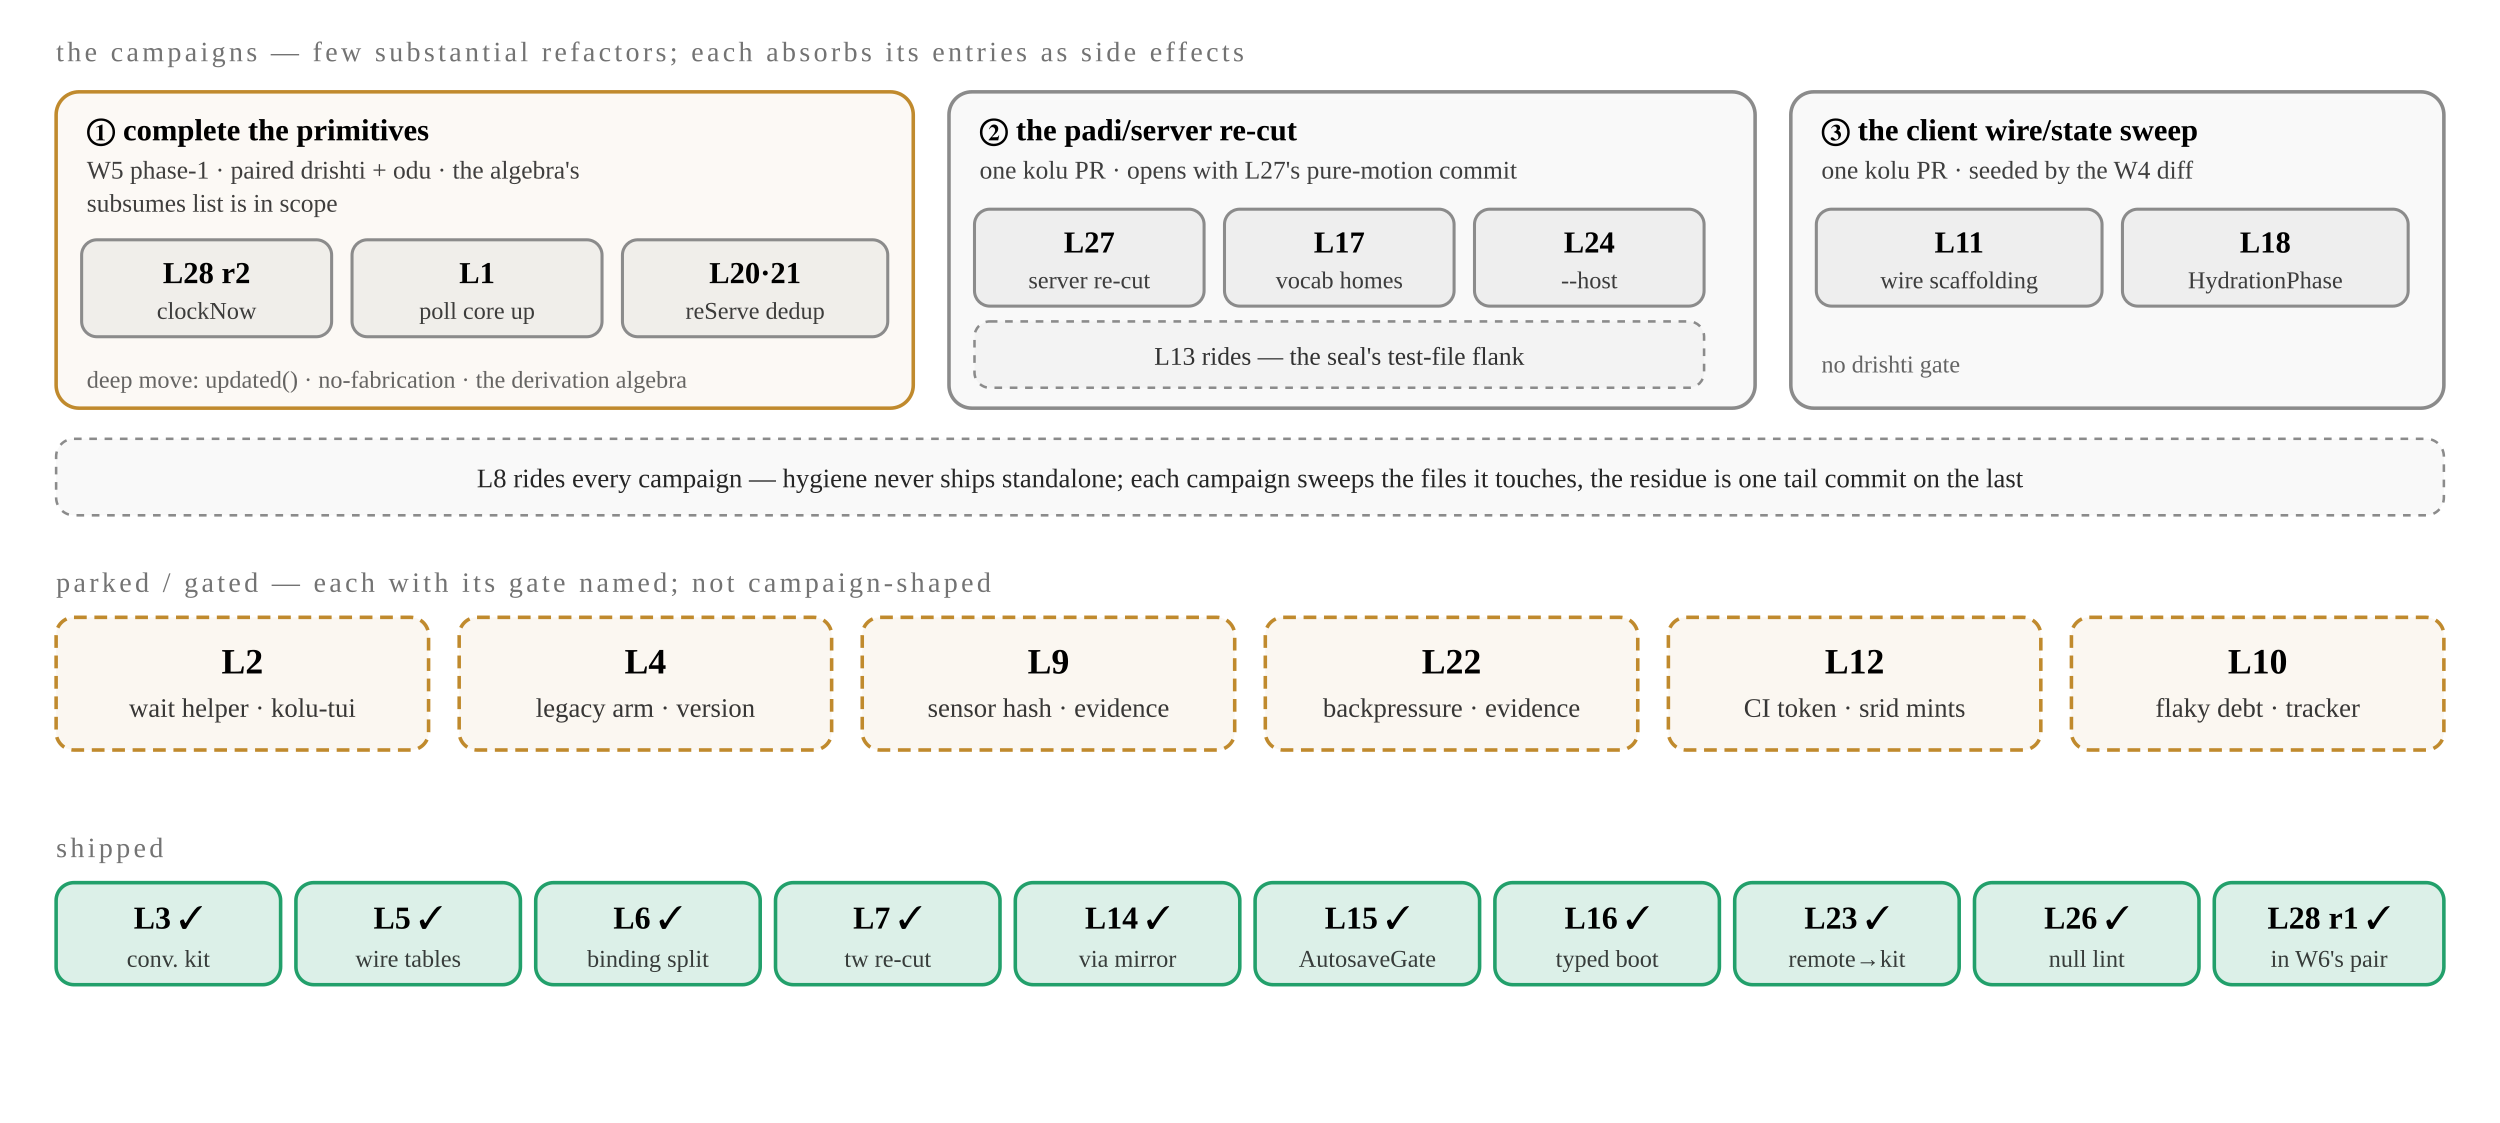
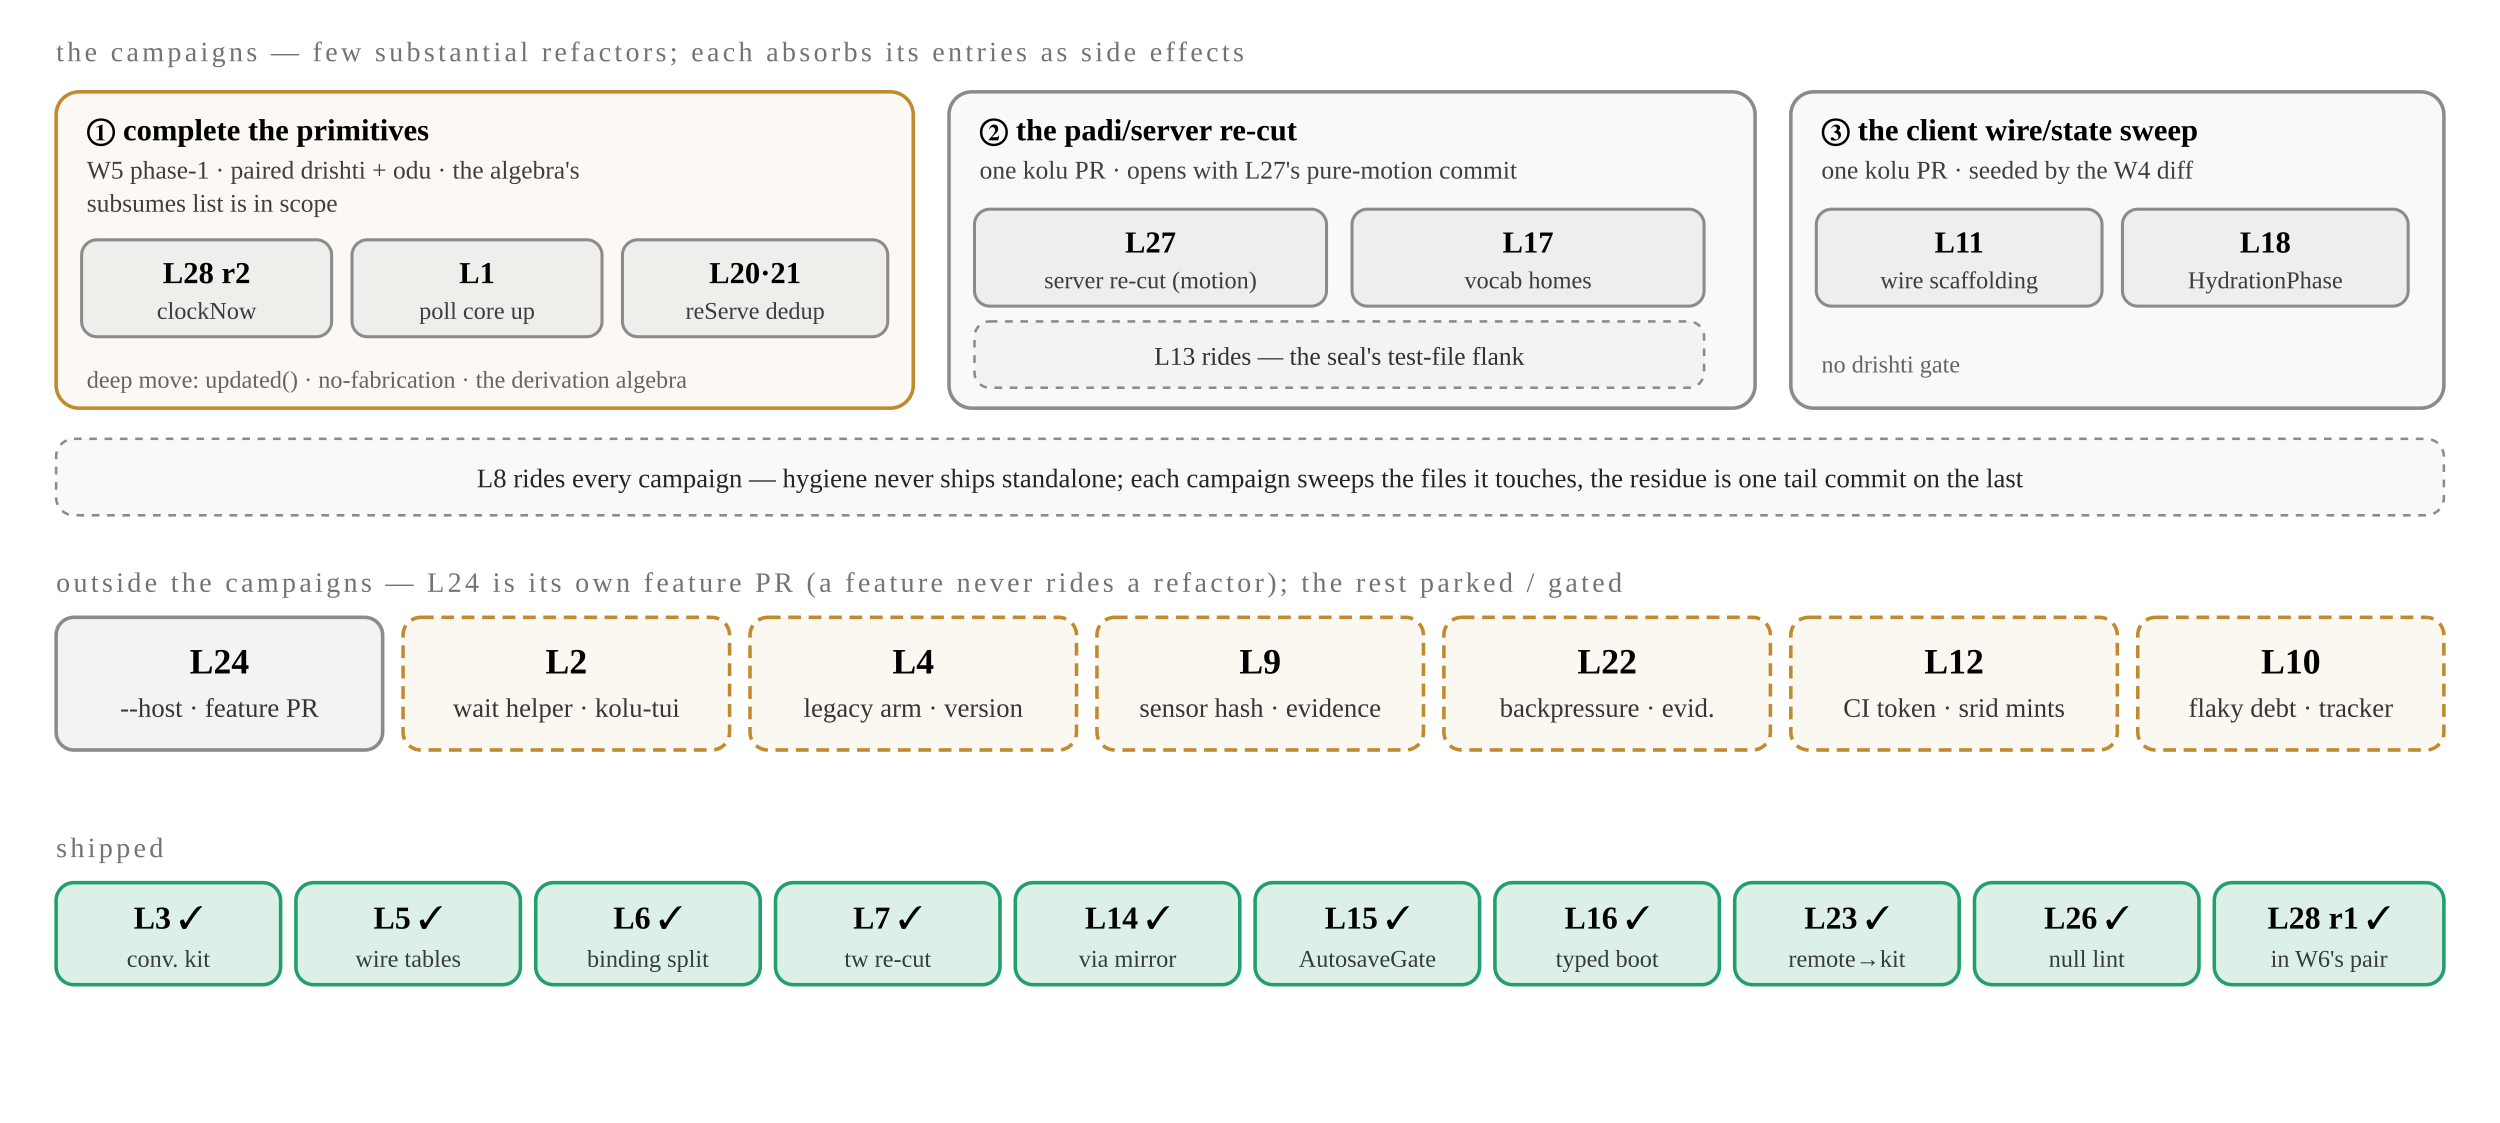
<svg xmlns="http://www.w3.org/2000/svg" viewBox="0 0 980 440" font-family="inherit" role="img" aria-label="Cleanup ledger bird's-eye: three substantial refactor campaigns absorbing their entries, the hygiene ribbon riding all three, the parked/gated lane, and the shipped row">
  <text x="22" y="24" font-size="11" letter-spacing="1.3" fill="currentColor" opacity="0.55" style="text-transform:uppercase">the campaigns — few substantial refactors; each absorbs its entries as side effects</text>
  <g>
    <rect x="22" y="36" width="336" height="124" rx="9" fill="#c08a2d" fill-opacity="0.05" stroke="#c08a2d" stroke-width="1.4" />
    <text x="34" y="55" font-size="12" font-weight="700" fill="currentColor">① complete the primitives</text>
    <text x="34" y="70" font-size="10" fill="currentColor" opacity="0.75">W5 phase-1 · paired drishti + odu · the algebra's</text>
    <text x="34" y="83" font-size="10" fill="currentColor" opacity="0.75">subsumes list is in scope</text>
    <a href="#l28">
      <rect x="32" y="94" width="98" height="38" rx="6" fill="#8b8b8b" fill-opacity="0.1" stroke="#8b8b8b" stroke-width="1.2" />
      <text x="81" y="111" text-anchor="middle" font-size="12" font-weight="700" fill="currentColor">L28 r2</text>
      <text x="81" y="125" text-anchor="middle" font-size="9.5" fill="currentColor" opacity="0.75">clockNow</text>
    </a>
    <a href="#l1">
      <rect x="138" y="94" width="98" height="38" rx="6" fill="#8b8b8b" fill-opacity="0.1" stroke="#8b8b8b" stroke-width="1.2" />
      <text x="187" y="111" text-anchor="middle" font-size="12" font-weight="700" fill="currentColor">L1</text>
      <text x="187" y="125" text-anchor="middle" font-size="9.5" fill="currentColor" opacity="0.75">poll core up</text>
    </a>
    <a href="#l20">
      <rect x="244" y="94" width="104" height="38" rx="6" fill="#8b8b8b" fill-opacity="0.1" stroke="#8b8b8b" stroke-width="1.2" />
      <text x="296" y="111" text-anchor="middle" font-size="12" font-weight="700" fill="currentColor">L20·21</text>
      <text x="296" y="125" text-anchor="middle" font-size="9.5" fill="currentColor" opacity="0.75">reServe dedup</text>
    </a>
    <text x="34" y="152" font-size="9.5" fill="currentColor" opacity="0.6">deep move: updated() · no-fabrication · the derivation algebra</text>
  </g>
  <g>
    <rect x="372" y="36" width="316" height="124" rx="9" fill="#8b8b8b" fill-opacity="0.05" stroke="#8b8b8b" stroke-width="1.4" />
    <text x="384" y="55" font-size="12" font-weight="700" fill="currentColor">② the padi/server re-cut</text>
    <text x="384" y="70" font-size="10" fill="currentColor" opacity="0.75">one kolu PR · opens with L27's pure-motion commit</text>
    <a href="#l27">
-       <rect x="382" y="82" width="90" height="38" rx="6" fill="#8b8b8b" fill-opacity="0.1" stroke="#8b8b8b" stroke-width="1.2" />
-       <text x="427" y="99" text-anchor="middle" font-size="12" font-weight="700" fill="currentColor">L27</text>
-       <text x="427" y="113" text-anchor="middle" font-size="9.5" fill="currentColor" opacity="0.75">server re-cut</text>
+       <rect x="382" y="82" width="138" height="38" rx="6" fill="#8b8b8b" fill-opacity="0.1" stroke="#8b8b8b" stroke-width="1.2" />
+       <text x="451" y="99" text-anchor="middle" font-size="12" font-weight="700" fill="currentColor">L27</text>
+       <text x="451" y="113" text-anchor="middle" font-size="9.5" fill="currentColor" opacity="0.75">server re-cut (motion)</text>
    </a>
    <a href="#l17">
-       <rect x="480" y="82" width="90" height="38" rx="6" fill="#8b8b8b" fill-opacity="0.1" stroke="#8b8b8b" stroke-width="1.2" />
-       <text x="525" y="99" text-anchor="middle" font-size="12" font-weight="700" fill="currentColor">L17</text>
-       <text x="525" y="113" text-anchor="middle" font-size="9.5" fill="currentColor" opacity="0.75">vocab homes</text>
-     </a>
-     <a href="#l24">
-       <rect x="578" y="82" width="90" height="38" rx="6" fill="#8b8b8b" fill-opacity="0.1" stroke="#8b8b8b" stroke-width="1.2" />
-       <text x="623" y="99" text-anchor="middle" font-size="12" font-weight="700" fill="currentColor">L24</text>
-       <text x="623" y="113" text-anchor="middle" font-size="9.5" fill="currentColor" opacity="0.75">--host</text>
+       <rect x="530" y="82" width="138" height="38" rx="6" fill="#8b8b8b" fill-opacity="0.1" stroke="#8b8b8b" stroke-width="1.2" />
+       <text x="599" y="99" text-anchor="middle" font-size="12" font-weight="700" fill="currentColor">L17</text>
+       <text x="599" y="113" text-anchor="middle" font-size="9.5" fill="currentColor" opacity="0.75">vocab homes</text>
    </a>
    <a href="#l13">
      <rect x="382" y="126" width="286" height="26" rx="6" fill="#8b8b8b" fill-opacity="0.05" stroke="#8b8b8b" stroke-width="1" stroke-dasharray="3 3" />
      <text x="525" y="143" text-anchor="middle" font-size="10" fill="currentColor" opacity="0.8">L13 rides — the seal's test-file flank</text>
    </a>
  </g>
  <g>
    <rect x="702" y="36" width="256" height="124" rx="9" fill="#8b8b8b" fill-opacity="0.05" stroke="#8b8b8b" stroke-width="1.4" />
    <text x="714" y="55" font-size="12" font-weight="700" fill="currentColor">③ the client wire/state sweep</text>
    <text x="714" y="70" font-size="10" fill="currentColor" opacity="0.75">one kolu PR · seeded by the W4 diff</text>
    <a href="#l11">
      <rect x="712" y="82" width="112" height="38" rx="6" fill="#8b8b8b" fill-opacity="0.1" stroke="#8b8b8b" stroke-width="1.2" />
      <text x="768" y="99" text-anchor="middle" font-size="12" font-weight="700" fill="currentColor">L11</text>
      <text x="768" y="113" text-anchor="middle" font-size="9.5" fill="currentColor" opacity="0.75">wire scaffolding</text>
    </a>
    <a href="#l18">
      <rect x="832" y="82" width="112" height="38" rx="6" fill="#8b8b8b" fill-opacity="0.1" stroke="#8b8b8b" stroke-width="1.2" />
      <text x="888" y="99" text-anchor="middle" font-size="12" font-weight="700" fill="currentColor">L18</text>
      <text x="888" y="113" text-anchor="middle" font-size="9.5" fill="currentColor" opacity="0.75">HydrationPhase</text>
    </a>
    <text x="714" y="146" font-size="9.5" fill="currentColor" opacity="0.6">no drishti gate</text>
  </g>
  <a href="#l8">
    <rect x="22" y="172" width="936" height="30" rx="7" fill="#8b8b8b" fill-opacity="0.05" stroke="#8b8b8b" stroke-width="1" stroke-dasharray="3 3" />
    <text x="490" y="191" text-anchor="middle" font-size="10.5" fill="currentColor" opacity="0.85">L8 rides every campaign — hygiene never ships standalone; each campaign sweeps the files it touches, the residue is one tail commit on the last</text>
  </a>
-   <text x="22" y="232" font-size="11" letter-spacing="1.3" fill="currentColor" opacity="0.55" style="text-transform:uppercase">parked / gated — each with its gate named; not campaign-shaped</text>
+   <text x="22" y="232" font-size="11" letter-spacing="1.3" fill="currentColor" opacity="0.55" style="text-transform:uppercase">outside the campaigns — L24 is its own feature PR (a feature never rides a refactor); the rest parked / gated</text>
+   <a href="#l24">
+     <rect x="22" y="242" width="128" height="52" rx="7" fill="#8b8b8b" fill-opacity="0.1" stroke="#8b8b8b" stroke-width="1.4" />
+     <text x="86" y="264" text-anchor="middle" font-size="14" font-weight="700" fill="currentColor">L24</text>
+     <text x="86" y="281" text-anchor="middle" font-size="10.5" fill="currentColor" opacity="0.78">--host · feature PR</text>
+   </a>
  <a href="#l2">
-     <rect x="22" y="242" width="146" height="52" rx="7" fill="#c08a2d" fill-opacity="0.07" stroke="#c08a2d" stroke-width="1.4" stroke-dasharray="5 3" />
-     <text x="95" y="264" text-anchor="middle" font-size="14" font-weight="700" fill="currentColor">L2</text>
-     <text x="95" y="281" text-anchor="middle" font-size="10.5" fill="currentColor" opacity="0.78">wait helper · kolu-tui</text>
+     <rect x="158" y="242" width="128" height="52" rx="7" fill="#c08a2d" fill-opacity="0.07" stroke="#c08a2d" stroke-width="1.4" stroke-dasharray="5 3" />
+     <text x="222" y="264" text-anchor="middle" font-size="14" font-weight="700" fill="currentColor">L2</text>
+     <text x="222" y="281" text-anchor="middle" font-size="10.5" fill="currentColor" opacity="0.78">wait helper · kolu-tui</text>
  </a>
  <a href="#l4">
-     <rect x="180" y="242" width="146" height="52" rx="7" fill="#c08a2d" fill-opacity="0.07" stroke="#c08a2d" stroke-width="1.4" stroke-dasharray="5 3" />
-     <text x="253" y="264" text-anchor="middle" font-size="14" font-weight="700" fill="currentColor">L4</text>
-     <text x="253" y="281" text-anchor="middle" font-size="10.5" fill="currentColor" opacity="0.78">legacy arm · version</text>
+     <rect x="294" y="242" width="128" height="52" rx="7" fill="#c08a2d" fill-opacity="0.07" stroke="#c08a2d" stroke-width="1.4" stroke-dasharray="5 3" />
+     <text x="358" y="264" text-anchor="middle" font-size="14" font-weight="700" fill="currentColor">L4</text>
+     <text x="358" y="281" text-anchor="middle" font-size="10.5" fill="currentColor" opacity="0.78">legacy arm · version</text>
  </a>
  <a href="#l9">
-     <rect x="338" y="242" width="146" height="52" rx="7" fill="#c08a2d" fill-opacity="0.07" stroke="#c08a2d" stroke-width="1.4" stroke-dasharray="5 3" />
-     <text x="411" y="264" text-anchor="middle" font-size="14" font-weight="700" fill="currentColor">L9</text>
-     <text x="411" y="281" text-anchor="middle" font-size="10.5" fill="currentColor" opacity="0.78">sensor hash · evidence</text>
+     <rect x="430" y="242" width="128" height="52" rx="7" fill="#c08a2d" fill-opacity="0.07" stroke="#c08a2d" stroke-width="1.4" stroke-dasharray="5 3" />
+     <text x="494" y="264" text-anchor="middle" font-size="14" font-weight="700" fill="currentColor">L9</text>
+     <text x="494" y="281" text-anchor="middle" font-size="10.5" fill="currentColor" opacity="0.78">sensor hash · evidence</text>
  </a>
  <a href="#l22">
-     <rect x="496" y="242" width="146" height="52" rx="7" fill="#c08a2d" fill-opacity="0.07" stroke="#c08a2d" stroke-width="1.4" stroke-dasharray="5 3" />
-     <text x="569" y="264" text-anchor="middle" font-size="14" font-weight="700" fill="currentColor">L22</text>
-     <text x="569" y="281" text-anchor="middle" font-size="10.5" fill="currentColor" opacity="0.78">backpressure · evidence</text>
+     <rect x="566" y="242" width="128" height="52" rx="7" fill="#c08a2d" fill-opacity="0.07" stroke="#c08a2d" stroke-width="1.4" stroke-dasharray="5 3" />
+     <text x="630" y="264" text-anchor="middle" font-size="14" font-weight="700" fill="currentColor">L22</text>
+     <text x="630" y="281" text-anchor="middle" font-size="10.5" fill="currentColor" opacity="0.78">backpressure · evid.</text>
  </a>
  <a href="#l12">
-     <rect x="654" y="242" width="146" height="52" rx="7" fill="#c08a2d" fill-opacity="0.07" stroke="#c08a2d" stroke-width="1.4" stroke-dasharray="5 3" />
-     <text x="727" y="264" text-anchor="middle" font-size="14" font-weight="700" fill="currentColor">L12</text>
-     <text x="727" y="281" text-anchor="middle" font-size="10.5" fill="currentColor" opacity="0.78">CI token · srid mints</text>
+     <rect x="702" y="242" width="128" height="52" rx="7" fill="#c08a2d" fill-opacity="0.07" stroke="#c08a2d" stroke-width="1.4" stroke-dasharray="5 3" />
+     <text x="766" y="264" text-anchor="middle" font-size="14" font-weight="700" fill="currentColor">L12</text>
+     <text x="766" y="281" text-anchor="middle" font-size="10.5" fill="currentColor" opacity="0.78">CI token · srid mints</text>
  </a>
  <a href="#l10">
-     <rect x="812" y="242" width="146" height="52" rx="7" fill="#c08a2d" fill-opacity="0.07" stroke="#c08a2d" stroke-width="1.4" stroke-dasharray="5 3" />
-     <text x="885" y="264" text-anchor="middle" font-size="14" font-weight="700" fill="currentColor">L10</text>
-     <text x="885" y="281" text-anchor="middle" font-size="10.5" fill="currentColor" opacity="0.78">flaky debt · tracker</text>
+     <rect x="838" y="242" width="120" height="52" rx="7" fill="#c08a2d" fill-opacity="0.07" stroke="#c08a2d" stroke-width="1.4" stroke-dasharray="5 3" />
+     <text x="898" y="264" text-anchor="middle" font-size="14" font-weight="700" fill="currentColor">L10</text>
+     <text x="898" y="281" text-anchor="middle" font-size="10.5" fill="currentColor" opacity="0.78">flaky debt · tracker</text>
  </a>
  <text x="22" y="336" font-size="11" letter-spacing="1.3" fill="currentColor" opacity="0.55" style="text-transform:uppercase">shipped</text>
  <a href="#l3">
    <rect x="22" y="346" width="88" height="40" rx="7" fill="#22a06b" fill-opacity="0.16" stroke="#22a06b" stroke-width="1.4" />
    <text x="66" y="364" text-anchor="middle" font-size="12.5" font-weight="700" fill="currentColor">L3 ✓</text>
    <text x="66" y="379" text-anchor="middle" font-size="9.5" fill="currentColor" opacity="0.75">conv. kit</text>
  </a>
  <a href="#l5">
    <rect x="116" y="346" width="88" height="40" rx="7" fill="#22a06b" fill-opacity="0.16" stroke="#22a06b" stroke-width="1.4" />
    <text x="160" y="364" text-anchor="middle" font-size="12.5" font-weight="700" fill="currentColor">L5 ✓</text>
    <text x="160" y="379" text-anchor="middle" font-size="9.5" fill="currentColor" opacity="0.75">wire tables</text>
  </a>
  <a href="#l6">
    <rect x="210" y="346" width="88" height="40" rx="7" fill="#22a06b" fill-opacity="0.16" stroke="#22a06b" stroke-width="1.4" />
    <text x="254" y="364" text-anchor="middle" font-size="12.5" font-weight="700" fill="currentColor">L6 ✓</text>
    <text x="254" y="379" text-anchor="middle" font-size="9.5" fill="currentColor" opacity="0.75">binding split</text>
  </a>
  <a href="#l7">
    <rect x="304" y="346" width="88" height="40" rx="7" fill="#22a06b" fill-opacity="0.16" stroke="#22a06b" stroke-width="1.4" />
    <text x="348" y="364" text-anchor="middle" font-size="12.5" font-weight="700" fill="currentColor">L7 ✓</text>
    <text x="348" y="379" text-anchor="middle" font-size="9.5" fill="currentColor" opacity="0.75">tw re-cut</text>
  </a>
  <a href="#l14">
    <rect x="398" y="346" width="88" height="40" rx="7" fill="#22a06b" fill-opacity="0.16" stroke="#22a06b" stroke-width="1.4" />
    <text x="442" y="364" text-anchor="middle" font-size="12.5" font-weight="700" fill="currentColor">L14 ✓</text>
    <text x="442" y="379" text-anchor="middle" font-size="9.5" fill="currentColor" opacity="0.75">via mirror</text>
  </a>
  <a href="#l15">
    <rect x="492" y="346" width="88" height="40" rx="7" fill="#22a06b" fill-opacity="0.16" stroke="#22a06b" stroke-width="1.4" />
    <text x="536" y="364" text-anchor="middle" font-size="12.5" font-weight="700" fill="currentColor">L15 ✓</text>
    <text x="536" y="379" text-anchor="middle" font-size="9.5" fill="currentColor" opacity="0.75">AutosaveGate</text>
  </a>
  <a href="#l16">
    <rect x="586" y="346" width="88" height="40" rx="7" fill="#22a06b" fill-opacity="0.16" stroke="#22a06b" stroke-width="1.4" />
    <text x="630" y="364" text-anchor="middle" font-size="12.5" font-weight="700" fill="currentColor">L16 ✓</text>
    <text x="630" y="379" text-anchor="middle" font-size="9.5" fill="currentColor" opacity="0.75">typed boot</text>
  </a>
  <a href="#l23">
    <rect x="680" y="346" width="88" height="40" rx="7" fill="#22a06b" fill-opacity="0.16" stroke="#22a06b" stroke-width="1.4" />
    <text x="724" y="364" text-anchor="middle" font-size="12.5" font-weight="700" fill="currentColor">L23 ✓</text>
    <text x="724" y="379" text-anchor="middle" font-size="9.5" fill="currentColor" opacity="0.75">remote→kit</text>
  </a>
  <a href="#l26">
    <rect x="774" y="346" width="88" height="40" rx="7" fill="#22a06b" fill-opacity="0.16" stroke="#22a06b" stroke-width="1.4" />
    <text x="818" y="364" text-anchor="middle" font-size="12.5" font-weight="700" fill="currentColor">L26 ✓</text>
    <text x="818" y="379" text-anchor="middle" font-size="9.5" fill="currentColor" opacity="0.75">null lint</text>
  </a>
  <a href="#l28">
    <rect x="868" y="346" width="90" height="40" rx="7" fill="#22a06b" fill-opacity="0.16" stroke="#22a06b" stroke-width="1.4" />
    <text x="913" y="364" text-anchor="middle" font-size="12.5" font-weight="700" fill="currentColor">L28 r1 ✓</text>
    <text x="913" y="379" text-anchor="middle" font-size="9.5" fill="currentColor" opacity="0.75">in W6's pair</text>
  </a>
</svg>
